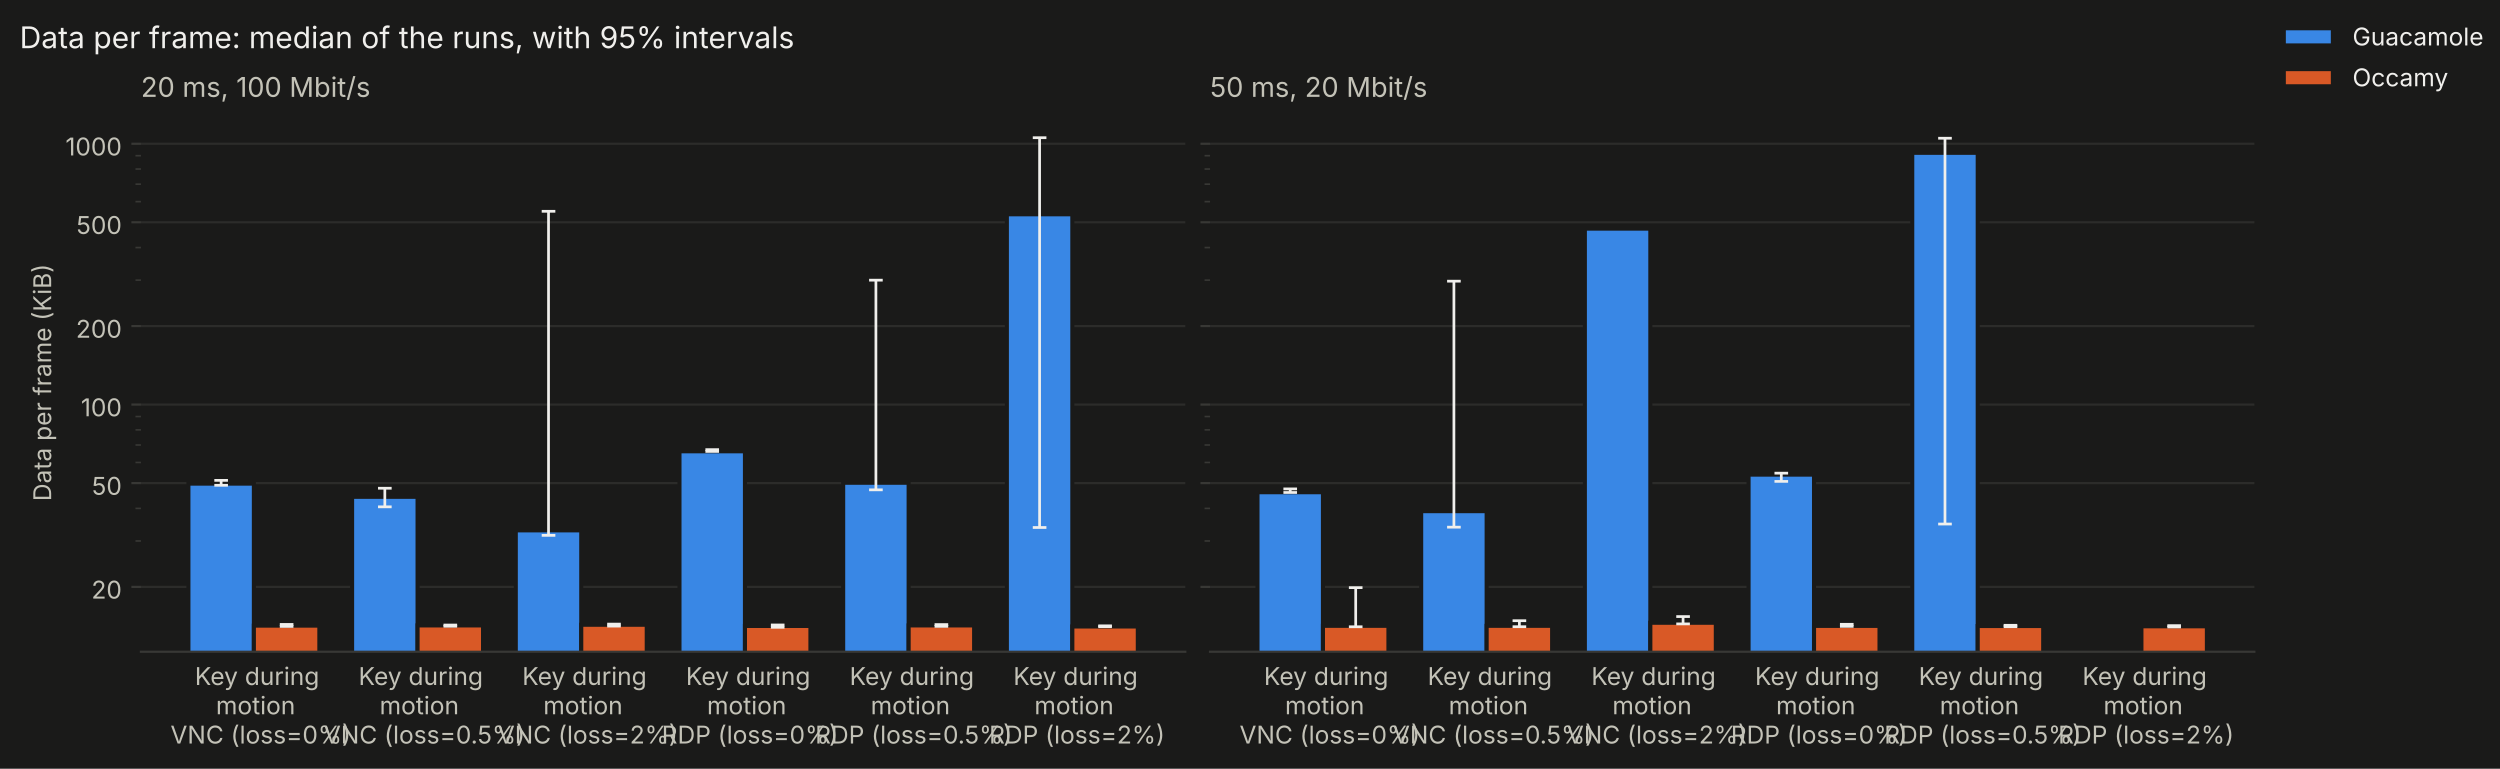
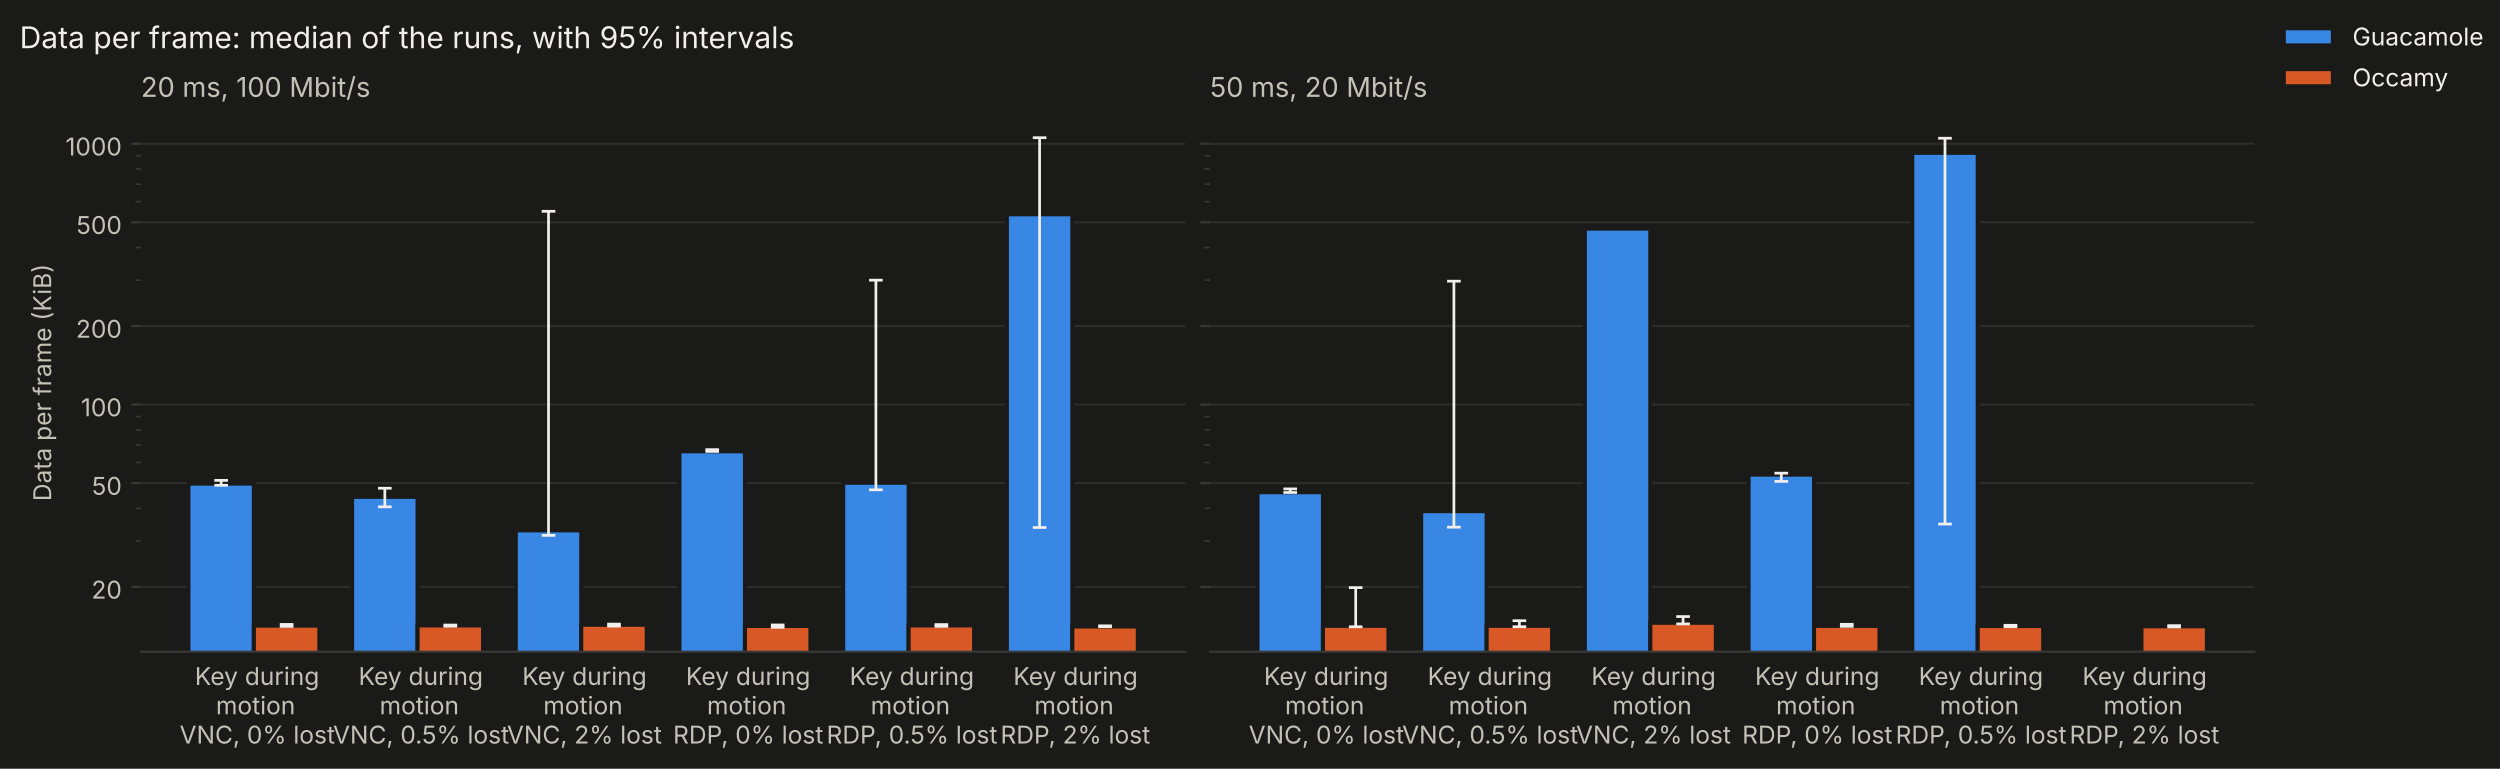
<svg xmlns="http://www.w3.org/2000/svg" xmlns:xlink="http://www.w3.org/1999/xlink" width="917.1pt" height="282pt" viewBox="0 0 917.1 282" version="1.1">
  <defs>
    <style type="text/css">*{stroke-linejoin: round; stroke-linecap: butt}</style>
  </defs>
  <g id="figure_1">
    <g id="patch_1">
      <path d="M 0 282  L 917.1 282  L 917.1 0  L 0 0  z " style="fill: #1a1a19" />
    </g>
    <g id="axes_1">
      <g id="patch_2">
        <path d="M 51.699 239.089  L 434.808 239.089  L 434.808 41.535  L 51.699 41.535  z " style="fill: #1a1a19" />
      </g>
      <g id="matplotlib.axis_1">
        <g id="xtick_1">
          <g id="line2d_1" />
          <g id="text_1">
            <text style="font-size: 9px; font-family: 'Inter', 'Helvetica Neue', 'Arial', 'DejaVu Sans', sans-serif; fill: #c3c2b7" transform="translate(71.46072 251.2825)">Key during</text>
            <text style="font-size: 9px; font-family: 'Inter', 'Helvetica Neue', 'Arial', 'DejaVu Sans', sans-serif; fill: #c3c2b7" transform="translate(79.20916 262.0195)">motion</text>
-             <text style="font-size: 9px; font-family: 'Inter', 'Helvetica Neue', 'Arial', 'DejaVu Sans', sans-serif; fill: #c3c2b7" transform="translate(62.51838 272.7565)">VNC (loss=0%)</text>
+             <text style="font-size: 9px; font-family: 'Inter', 'Helvetica Neue', 'Arial', 'DejaVu Sans', sans-serif; fill: #c3c2b7" transform="translate(65.88072 272.7565)">VNC, 0% lost</text>
          </g>
        </g>
        <g id="xtick_2">
          <g id="line2d_2" />
          <g id="text_2">
            <text style="font-size: 9px; font-family: 'Inter', 'Helvetica Neue', 'Arial', 'DejaVu Sans', sans-serif; fill: #c3c2b7" transform="translate(131.5092 251.2825)">Key during</text>
            <text style="font-size: 9px; font-family: 'Inter', 'Helvetica Neue', 'Arial', 'DejaVu Sans', sans-serif; fill: #c3c2b7" transform="translate(139.2576 262.0195)">motion</text>
-             <text style="font-size: 9px; font-family: 'Inter', 'Helvetica Neue', 'Arial', 'DejaVu Sans', sans-serif; fill: #c3c2b7" transform="translate(118.8143 272.7565)">VNC (loss=0.5%)</text>
+             <text style="font-size: 9px; font-family: 'Inter', 'Helvetica Neue', 'Arial', 'DejaVu Sans', sans-serif; fill: #c3c2b7" transform="translate(122.1766 272.7565)">VNC, 0.5% lost</text>
          </g>
        </g>
        <g id="xtick_3">
          <g id="line2d_3" />
          <g id="text_3">
            <text style="font-size: 9px; font-family: 'Inter', 'Helvetica Neue', 'Arial', 'DejaVu Sans', sans-serif; fill: #c3c2b7" transform="translate(191.5577 251.2825)">Key during</text>
            <text style="font-size: 9px; font-family: 'Inter', 'Helvetica Neue', 'Arial', 'DejaVu Sans', sans-serif; fill: #c3c2b7" transform="translate(199.3061 262.0195)">motion</text>
-             <text style="font-size: 9px; font-family: 'Inter', 'Helvetica Neue', 'Arial', 'DejaVu Sans', sans-serif; fill: #c3c2b7" transform="translate(182.6153 272.7565)">VNC (loss=2%)</text>
+             <text style="font-size: 9px; font-family: 'Inter', 'Helvetica Neue', 'Arial', 'DejaVu Sans', sans-serif; fill: #c3c2b7" transform="translate(185.9777 272.7565)">VNC, 2% lost</text>
          </g>
        </g>
        <g id="xtick_4">
          <g id="line2d_4" />
          <g id="text_4">
            <text style="font-size: 9px; font-family: 'Inter', 'Helvetica Neue', 'Arial', 'DejaVu Sans', sans-serif; fill: #c3c2b7" transform="translate(251.6062 251.2825)">Key during</text>
            <text style="font-size: 9px; font-family: 'Inter', 'Helvetica Neue', 'Arial', 'DejaVu Sans', sans-serif; fill: #c3c2b7" transform="translate(259.3546 262.0195)">motion</text>
-             <text style="font-size: 9px; font-family: 'Inter', 'Helvetica Neue', 'Arial', 'DejaVu Sans', sans-serif; fill: #c3c2b7" transform="translate(242.7447 272.7565)">RDP (loss=0%)</text>
+             <text style="font-size: 9px; font-family: 'Inter', 'Helvetica Neue', 'Arial', 'DejaVu Sans', sans-serif; fill: #c3c2b7" transform="translate(246.9128 272.7565)">RDP, 0% lost</text>
          </g>
        </g>
        <g id="xtick_5">
          <g id="line2d_5" />
          <g id="text_5">
            <text style="font-size: 9px; font-family: 'Inter', 'Helvetica Neue', 'Arial', 'DejaVu Sans', sans-serif; fill: #c3c2b7" transform="translate(311.6546 251.2825)">Key during</text>
            <text style="font-size: 9px; font-family: 'Inter', 'Helvetica Neue', 'Arial', 'DejaVu Sans', sans-serif; fill: #c3c2b7" transform="translate(319.4031 262.0195)">motion</text>
-             <text style="font-size: 9px; font-family: 'Inter', 'Helvetica Neue', 'Arial', 'DejaVu Sans', sans-serif; fill: #c3c2b7" transform="translate(299.0406 272.7565)">RDP (loss=0.5%)</text>
+             <text style="font-size: 9px; font-family: 'Inter', 'Helvetica Neue', 'Arial', 'DejaVu Sans', sans-serif; fill: #c3c2b7" transform="translate(303.2087 272.7565)">RDP, 0.5% lost</text>
          </g>
        </g>
        <g id="xtick_6">
          <g id="line2d_6" />
          <g id="text_6">
            <text style="font-size: 9px; font-family: 'Inter', 'Helvetica Neue', 'Arial', 'DejaVu Sans', sans-serif; fill: #c3c2b7" transform="translate(371.7031 251.2825)">Key during</text>
            <text style="font-size: 9px; font-family: 'Inter', 'Helvetica Neue', 'Arial', 'DejaVu Sans', sans-serif; fill: #c3c2b7" transform="translate(379.4516 262.0195)">motion</text>
-             <text style="font-size: 9px; font-family: 'Inter', 'Helvetica Neue', 'Arial', 'DejaVu Sans', sans-serif; fill: #c3c2b7" transform="translate(362.8416 272.7565)">RDP (loss=2%)</text>
+             <text style="font-size: 9px; font-family: 'Inter', 'Helvetica Neue', 'Arial', 'DejaVu Sans', sans-serif; fill: #c3c2b7" transform="translate(367.0098 272.7565)">RDP, 2% lost</text>
          </g>
        </g>
      </g>
      <g id="matplotlib.axis_2">
        <g id="ytick_1">
          <g id="line2d_7">
            <path d="M 51.699 215.3  L 434.808 215.3  " clip-path="url(#p86ea002fb1)" style="fill: none; stroke: #2c2c2a; stroke-width: 0.8; stroke-linecap: square" />
          </g>
          <g id="line2d_8">
            <defs>
              <path id="mb82513c210" d="M 0 0  L -3.5 0  " style="stroke: #383835; stroke-width: 0.8" />
            </defs>
            <g>
              <use xlink:href="#mb82513c210" x="51.699" y="215.3" style="fill: #383835; stroke: #383835; stroke-width: 0.8" />
            </g>
          </g>
          <g id="text_7">
            <text style="font-size: 9px; font-family: 'Inter', 'Helvetica Neue', 'Arial', 'DejaVu Sans', sans-serif; text-anchor: end; fill: #c3c2b7" x="44.699" y="219.584" transform="rotate(-0 44.69899 219.5842)">20</text>
          </g>
        </g>
        <g id="ytick_2">
          <g id="line2d_9">
            <path d="M 51.699 177.223  L 434.808 177.223  " clip-path="url(#p86ea002fb1)" style="fill: none; stroke: #2c2c2a; stroke-width: 0.8; stroke-linecap: square" />
          </g>
          <g id="line2d_10">
            <g>
              <use xlink:href="#mb82513c210" x="51.699" y="177.223" style="fill: #383835; stroke: #383835; stroke-width: 0.8" />
            </g>
          </g>
          <g id="text_8">
            <text style="font-size: 9px; font-family: 'Inter', 'Helvetica Neue', 'Arial', 'DejaVu Sans', sans-serif; text-anchor: end; fill: #c3c2b7" x="44.699" y="181.507" transform="rotate(-0 44.69899 181.5073)">50</text>
          </g>
        </g>
        <g id="ytick_3">
          <g id="line2d_11">
            <path d="M 51.699 148.419  L 434.808 148.419  " clip-path="url(#p86ea002fb1)" style="fill: none; stroke: #2c2c2a; stroke-width: 0.8; stroke-linecap: square" />
          </g>
          <g id="line2d_12">
            <g>
              <use xlink:href="#mb82513c210" x="51.699" y="148.419" style="fill: #383835; stroke: #383835; stroke-width: 0.8" />
            </g>
          </g>
          <g id="text_9">
            <text style="font-size: 9px; font-family: 'Inter', 'Helvetica Neue', 'Arial', 'DejaVu Sans', sans-serif; text-anchor: end; fill: #c3c2b7" x="44.699" y="152.703" transform="rotate(-0 44.69899 152.7032)">100</text>
          </g>
        </g>
        <g id="ytick_4">
          <g id="line2d_13">
            <path d="M 51.699 119.615  L 434.808 119.615  " clip-path="url(#p86ea002fb1)" style="fill: none; stroke: #2c2c2a; stroke-width: 0.8; stroke-linecap: square" />
          </g>
          <g id="line2d_14">
            <g>
              <use xlink:href="#mb82513c210" x="51.699" y="119.615" style="fill: #383835; stroke: #383835; stroke-width: 0.8" />
            </g>
          </g>
          <g id="text_10">
            <text style="font-size: 9px; font-family: 'Inter', 'Helvetica Neue', 'Arial', 'DejaVu Sans', sans-serif; text-anchor: end; fill: #c3c2b7" x="44.699" y="123.899" transform="rotate(-0 44.69899 123.8991)">200</text>
          </g>
        </g>
        <g id="ytick_5">
          <g id="line2d_15">
            <path d="M 51.699 81.538  L 434.808 81.538  " clip-path="url(#p86ea002fb1)" style="fill: none; stroke: #2c2c2a; stroke-width: 0.8; stroke-linecap: square" />
          </g>
          <g id="line2d_16">
            <g>
              <use xlink:href="#mb82513c210" x="51.699" y="81.538" style="fill: #383835; stroke: #383835; stroke-width: 0.8" />
            </g>
          </g>
          <g id="text_11">
            <text style="font-size: 9px; font-family: 'Inter', 'Helvetica Neue', 'Arial', 'DejaVu Sans', sans-serif; text-anchor: end; fill: #c3c2b7" x="44.699" y="85.822" transform="rotate(-0 44.69899 85.82216)">500</text>
          </g>
        </g>
        <g id="ytick_6">
          <g id="line2d_17">
            <path d="M 51.699 52.734  L 434.808 52.734  " clip-path="url(#p86ea002fb1)" style="fill: none; stroke: #2c2c2a; stroke-width: 0.8; stroke-linecap: square" />
          </g>
          <g id="line2d_18">
            <g>
              <use xlink:href="#mb82513c210" x="51.699" y="52.734" style="fill: #383835; stroke: #383835; stroke-width: 0.8" />
            </g>
          </g>
          <g id="text_12">
            <text style="font-size: 9px; font-family: 'Inter', 'Helvetica Neue', 'Arial', 'DejaVu Sans', sans-serif; text-anchor: end; fill: #c3c2b7" x="44.699" y="57.018" transform="rotate(-0 44.69899 57.01807)">1000</text>
          </g>
        </g>
        <g id="ytick_7">
          <g id="line2d_19">
            <defs>
              <path id="m2cc0cc6523" d="M 0 0  L -2 0  " style="stroke: #383835; stroke-width: 0.6" />
            </defs>
            <g>
              <use xlink:href="#m2cc0cc6523" x="51.699" y="198.451" style="fill: #383835; stroke: #383835; stroke-width: 0.6" />
            </g>
          </g>
        </g>
        <g id="ytick_8">
          <g id="line2d_20">
            <g>
              <use xlink:href="#m2cc0cc6523" x="51.699" y="186.496" style="fill: #383835; stroke: #383835; stroke-width: 0.6" />
            </g>
          </g>
        </g>
        <g id="ytick_9">
          <g id="line2d_21">
            <g>
              <use xlink:href="#m2cc0cc6523" x="51.699" y="169.647" style="fill: #383835; stroke: #383835; stroke-width: 0.6" />
            </g>
          </g>
        </g>
        <g id="ytick_10">
          <g id="line2d_22">
            <g>
              <use xlink:href="#m2cc0cc6523" x="51.699" y="163.241" style="fill: #383835; stroke: #383835; stroke-width: 0.6" />
            </g>
          </g>
        </g>
        <g id="ytick_11">
          <g id="line2d_23">
            <g>
              <use xlink:href="#m2cc0cc6523" x="51.699" y="157.692" style="fill: #383835; stroke: #383835; stroke-width: 0.6" />
            </g>
          </g>
        </g>
        <g id="ytick_12">
          <g id="line2d_24">
            <g>
              <use xlink:href="#m2cc0cc6523" x="51.699" y="152.797" style="fill: #383835; stroke: #383835; stroke-width: 0.6" />
            </g>
          </g>
        </g>
        <g id="ytick_13">
          <g id="line2d_25">
            <g>
              <use xlink:href="#m2cc0cc6523" x="51.699" y="102.766" style="fill: #383835; stroke: #383835; stroke-width: 0.6" />
            </g>
          </g>
        </g>
        <g id="ytick_14">
          <g id="line2d_26">
            <g>
              <use xlink:href="#m2cc0cc6523" x="51.699" y="90.811" style="fill: #383835; stroke: #383835; stroke-width: 0.6" />
            </g>
          </g>
        </g>
        <g id="ytick_15">
          <g id="line2d_27">
            <g>
              <use xlink:href="#m2cc0cc6523" x="51.699" y="73.962" style="fill: #383835; stroke: #383835; stroke-width: 0.6" />
            </g>
          </g>
        </g>
        <g id="ytick_16">
          <g id="line2d_28">
            <g>
              <use xlink:href="#m2cc0cc6523" x="51.699" y="67.556" style="fill: #383835; stroke: #383835; stroke-width: 0.6" />
            </g>
          </g>
        </g>
        <g id="ytick_17">
          <g id="line2d_29">
            <g>
              <use xlink:href="#m2cc0cc6523" x="51.699" y="62.007" style="fill: #383835; stroke: #383835; stroke-width: 0.6" />
            </g>
          </g>
        </g>
        <g id="ytick_18">
          <g id="line2d_30">
            <g>
              <use xlink:href="#m2cc0cc6523" x="51.699" y="57.112" style="fill: #383835; stroke: #383835; stroke-width: 0.6" />
            </g>
          </g>
        </g>
        <g id="text_13">
          <text style="font-size: 9px; font-family: 'Inter', 'Helvetica Neue', 'Arial', 'DejaVu Sans', sans-serif; text-anchor: middle; fill: #c3c2b7" x="18.768" y="140.312" transform="rotate(-90 18.76824 140.312)">Data per frame (KiB)</text>
        </g>
      </g>
      <g id="patch_3">
        <path d="M 69.113 96024.889  L 93.132 96024.889  L 93.132 177.422  L 69.113 177.422  z " clip-path="url(#p86ea002fb1)" style="fill: #3987e5; stroke: #1a1a19; stroke-width: 1.5; stroke-linejoin: miter" />
      </g>
      <g id="patch_4">
        <path d="M 129.162 96024.889  L 153.181 96024.889  L 153.181 182.267  L 129.162 182.267  z " clip-path="url(#p86ea002fb1)" style="fill: #3987e5; stroke: #1a1a19; stroke-width: 1.5; stroke-linejoin: miter" />
      </g>
      <g id="patch_5">
        <path d="M 189.21 96024.889  L 213.229 96024.889  L 213.229 194.561  L 189.21 194.561  z " clip-path="url(#p86ea002fb1)" style="fill: #3987e5; stroke: #1a1a19; stroke-width: 1.5; stroke-linejoin: miter" />
      </g>
      <g id="patch_6">
        <path d="M 249.258 96024.889  L 273.278 96024.889  L 273.278 165.556  L 249.258 165.556  z " clip-path="url(#p86ea002fb1)" style="fill: #3987e5; stroke: #1a1a19; stroke-width: 1.5; stroke-linejoin: miter" />
      </g>
      <g id="patch_7">
        <path d="M 309.307 96024.889  L 333.326 96024.889  L 333.326 177.101  L 309.307 177.101  z " clip-path="url(#p86ea002fb1)" style="fill: #3987e5; stroke: #1a1a19; stroke-width: 1.5; stroke-linejoin: miter" />
      </g>
      <g id="patch_8">
        <path d="M 369.355 96024.889  L 393.375 96024.889  L 393.375 78.603  L 369.355 78.603  z " clip-path="url(#p86ea002fb1)" style="fill: #3987e5; stroke: #1a1a19; stroke-width: 1.5; stroke-linejoin: miter" />
      </g>
      <g id="patch_9">
        <path d="M 93.132 96024.889  L 117.152 96024.889  L 117.152 229.513  L 93.132 229.513  z " clip-path="url(#p86ea002fb1)" style="fill: #d95926; stroke: #1a1a19; stroke-width: 1.5; stroke-linejoin: miter" />
      </g>
      <g id="patch_10">
        <path d="M 153.181 96024.889  L 177.2 96024.889  L 177.2 229.42  L 153.181 229.42  z " clip-path="url(#p86ea002fb1)" style="fill: #d95926; stroke: #1a1a19; stroke-width: 1.5; stroke-linejoin: miter" />
      </g>
      <g id="patch_11">
        <path d="M 213.229 96024.889  L 237.249 96024.889  L 237.249 229.198  L 213.229 229.198  z " clip-path="url(#p86ea002fb1)" style="fill: #d95926; stroke: #1a1a19; stroke-width: 1.5; stroke-linejoin: miter" />
      </g>
      <g id="patch_12">
        <path d="M 273.278 96024.889  L 297.297 96024.889  L 297.297 229.636  L 273.278 229.636  z " clip-path="url(#p86ea002fb1)" style="fill: #d95926; stroke: #1a1a19; stroke-width: 1.5; stroke-linejoin: miter" />
      </g>
      <g id="patch_13">
        <path d="M 333.326 96024.889  L 357.346 96024.889  L 357.346 229.429  L 333.326 229.429  z " clip-path="url(#p86ea002fb1)" style="fill: #d95926; stroke: #1a1a19; stroke-width: 1.5; stroke-linejoin: miter" />
      </g>
      <g id="patch_14">
        <path d="M 393.375 96024.889  L 417.394 96024.889  L 417.394 229.809  L 393.375 229.809  z " clip-path="url(#p86ea002fb1)" style="fill: #d95926; stroke: #1a1a19; stroke-width: 1.5; stroke-linejoin: miter" />
      </g>
      <g id="LineCollection_1">
        <path d="M 81.123 178.038  L 81.123 176.228  " clip-path="url(#p86ea002fb1)" style="fill: none; stroke: #f0efec" />
        <path d="M 141.171 185.923  L 141.171 179.094  " clip-path="url(#p86ea002fb1)" style="fill: none; stroke: #f0efec" />
        <path d="M 201.22 196.391  L 201.22 77.507  " clip-path="url(#p86ea002fb1)" style="fill: none; stroke: #f0efec" />
        <path d="M 261.268 165.617  L 261.268 164.937  " clip-path="url(#p86ea002fb1)" style="fill: none; stroke: #f0efec" />
        <path d="M 321.317 179.682  L 321.317 102.766  " clip-path="url(#p86ea002fb1)" style="fill: none; stroke: #f0efec" />
        <path d="M 381.365 193.5  L 381.365 50.515  " clip-path="url(#p86ea002fb1)" style="fill: none; stroke: #f0efec" />
      </g>
      <g id="line2d_31">
        <defs>
          <path id="mac22d4be6f" d="M 2.5 0  L -2.5 -0  " style="stroke: #f0efec" />
        </defs>
        <g clip-path="url(#p86ea002fb1)">
          <use xlink:href="#mac22d4be6f" x="81.123" y="178.038" style="fill: #1f77b4; stroke: #f0efec" />
          <use xlink:href="#mac22d4be6f" x="141.171" y="185.923" style="fill: #1f77b4; stroke: #f0efec" />
          <use xlink:href="#mac22d4be6f" x="201.22" y="196.391" style="fill: #1f77b4; stroke: #f0efec" />
          <use xlink:href="#mac22d4be6f" x="261.268" y="165.617" style="fill: #1f77b4; stroke: #f0efec" />
          <use xlink:href="#mac22d4be6f" x="321.317" y="179.682" style="fill: #1f77b4; stroke: #f0efec" />
          <use xlink:href="#mac22d4be6f" x="381.365" y="193.5" style="fill: #1f77b4; stroke: #f0efec" />
        </g>
      </g>
      <g id="line2d_32">
        <g clip-path="url(#p86ea002fb1)">
          <use xlink:href="#mac22d4be6f" x="81.123" y="176.228" style="fill: #1f77b4; stroke: #f0efec" />
          <use xlink:href="#mac22d4be6f" x="141.171" y="179.094" style="fill: #1f77b4; stroke: #f0efec" />
          <use xlink:href="#mac22d4be6f" x="201.22" y="77.507" style="fill: #1f77b4; stroke: #f0efec" />
          <use xlink:href="#mac22d4be6f" x="261.268" y="164.937" style="fill: #1f77b4; stroke: #f0efec" />
          <use xlink:href="#mac22d4be6f" x="321.317" y="102.766" style="fill: #1f77b4; stroke: #f0efec" />
          <use xlink:href="#mac22d4be6f" x="381.365" y="50.515" style="fill: #1f77b4; stroke: #f0efec" />
        </g>
      </g>
      <g id="LineCollection_2">
        <path d="M 105.142 229.806  L 105.142 229.071  " clip-path="url(#p86ea002fb1)" style="fill: none; stroke: #f0efec" />
        <path d="M 165.191 229.719  L 165.191 229.277  " clip-path="url(#p86ea002fb1)" style="fill: none; stroke: #f0efec" />
        <path d="M 225.239 229.686  L 225.239 228.951  " clip-path="url(#p86ea002fb1)" style="fill: none; stroke: #f0efec" />
        <path d="M 285.288 230.109  L 285.288 229.269  " clip-path="url(#p86ea002fb1)" style="fill: none; stroke: #f0efec" />
        <path d="M 345.336 229.772  L 345.336 229.112  " clip-path="url(#p86ea002fb1)" style="fill: none; stroke: #f0efec" />
        <path d="M 405.385 229.889  L 405.385 229.588  " clip-path="url(#p86ea002fb1)" style="fill: none; stroke: #f0efec" />
      </g>
      <g id="line2d_33">
        <g clip-path="url(#p86ea002fb1)">
          <use xlink:href="#mac22d4be6f" x="105.142" y="229.806" style="fill: #1f77b4; stroke: #f0efec" />
          <use xlink:href="#mac22d4be6f" x="165.191" y="229.719" style="fill: #1f77b4; stroke: #f0efec" />
          <use xlink:href="#mac22d4be6f" x="225.239" y="229.686" style="fill: #1f77b4; stroke: #f0efec" />
          <use xlink:href="#mac22d4be6f" x="285.288" y="230.109" style="fill: #1f77b4; stroke: #f0efec" />
          <use xlink:href="#mac22d4be6f" x="345.336" y="229.772" style="fill: #1f77b4; stroke: #f0efec" />
          <use xlink:href="#mac22d4be6f" x="405.385" y="229.889" style="fill: #1f77b4; stroke: #f0efec" />
        </g>
      </g>
      <g id="line2d_34">
        <g clip-path="url(#p86ea002fb1)">
          <use xlink:href="#mac22d4be6f" x="105.142" y="229.071" style="fill: #1f77b4; stroke: #f0efec" />
          <use xlink:href="#mac22d4be6f" x="165.191" y="229.277" style="fill: #1f77b4; stroke: #f0efec" />
          <use xlink:href="#mac22d4be6f" x="225.239" y="228.951" style="fill: #1f77b4; stroke: #f0efec" />
          <use xlink:href="#mac22d4be6f" x="285.288" y="229.269" style="fill: #1f77b4; stroke: #f0efec" />
          <use xlink:href="#mac22d4be6f" x="345.336" y="229.112" style="fill: #1f77b4; stroke: #f0efec" />
          <use xlink:href="#mac22d4be6f" x="405.385" y="229.588" style="fill: #1f77b4; stroke: #f0efec" />
        </g>
      </g>
      <g id="patch_15">
        <path d="M 51.699 239.089  L 434.808 239.089  " style="fill: none; stroke: #383835; stroke-width: 0.8; stroke-linejoin: miter; stroke-linecap: square" />
      </g>
      <g id="text_14">
        <text style="font-size: 10px; font-family: 'Inter', 'Helvetica Neue', 'Arial', 'DejaVu Sans', sans-serif; text-anchor: start; fill: #c3c2b7" x="51.699" y="35.535" transform="rotate(-0 51.69899 35.53548)">20 ms, 100 Mbit/s</text>
      </g>
    </g>
    <g id="axes_2">
      <g id="patch_16">
        <path d="M 443.88 239.089  L 826.99 239.089  L 826.99 41.535  L 443.88 41.535  z " style="fill: #1a1a19" />
      </g>
      <g id="matplotlib.axis_3">
        <g id="xtick_7">
          <g id="line2d_35" />
          <g id="text_15">
            <text style="font-size: 9px; font-family: 'Inter', 'Helvetica Neue', 'Arial', 'DejaVu Sans', sans-serif; fill: #c3c2b7" transform="translate(463.642 251.2825)">Key during</text>
            <text style="font-size: 9px; font-family: 'Inter', 'Helvetica Neue', 'Arial', 'DejaVu Sans', sans-serif; fill: #c3c2b7" transform="translate(471.3905 262.0195)">motion</text>
-             <text style="font-size: 9px; font-family: 'Inter', 'Helvetica Neue', 'Arial', 'DejaVu Sans', sans-serif; fill: #c3c2b7" transform="translate(454.6997 272.7565)">VNC (loss=0%)</text>
+             <text style="font-size: 9px; font-family: 'Inter', 'Helvetica Neue', 'Arial', 'DejaVu Sans', sans-serif; fill: #c3c2b7" transform="translate(458.062 272.7565)">VNC, 0% lost</text>
          </g>
        </g>
        <g id="xtick_8">
          <g id="line2d_36" />
          <g id="text_16">
            <text style="font-size: 9px; font-family: 'Inter', 'Helvetica Neue', 'Arial', 'DejaVu Sans', sans-serif; fill: #c3c2b7" transform="translate(523.6905 251.2825)">Key during</text>
            <text style="font-size: 9px; font-family: 'Inter', 'Helvetica Neue', 'Arial', 'DejaVu Sans', sans-serif; fill: #c3c2b7" transform="translate(531.4389 262.0195)">motion</text>
-             <text style="font-size: 9px; font-family: 'Inter', 'Helvetica Neue', 'Arial', 'DejaVu Sans', sans-serif; fill: #c3c2b7" transform="translate(510.9956 272.7565)">VNC (loss=0.5%)</text>
+             <text style="font-size: 9px; font-family: 'Inter', 'Helvetica Neue', 'Arial', 'DejaVu Sans', sans-serif; fill: #c3c2b7" transform="translate(514.3579 272.7565)">VNC, 0.5% lost</text>
          </g>
        </g>
        <g id="xtick_9">
          <g id="line2d_37" />
          <g id="text_17">
            <text style="font-size: 9px; font-family: 'Inter', 'Helvetica Neue', 'Arial', 'DejaVu Sans', sans-serif; fill: #c3c2b7" transform="translate(583.739 251.2825)">Key during</text>
            <text style="font-size: 9px; font-family: 'Inter', 'Helvetica Neue', 'Arial', 'DejaVu Sans', sans-serif; fill: #c3c2b7" transform="translate(591.4874 262.0195)">motion</text>
-             <text style="font-size: 9px; font-family: 'Inter', 'Helvetica Neue', 'Arial', 'DejaVu Sans', sans-serif; fill: #c3c2b7" transform="translate(574.7966 272.7565)">VNC (loss=2%)</text>
+             <text style="font-size: 9px; font-family: 'Inter', 'Helvetica Neue', 'Arial', 'DejaVu Sans', sans-serif; fill: #c3c2b7" transform="translate(578.159 272.7565)">VNC, 2% lost</text>
          </g>
        </g>
        <g id="xtick_10">
          <g id="line2d_38" />
          <g id="text_18">
            <text style="font-size: 9px; font-family: 'Inter', 'Helvetica Neue', 'Arial', 'DejaVu Sans', sans-serif; fill: #c3c2b7" transform="translate(643.7875 251.2825)">Key during</text>
            <text style="font-size: 9px; font-family: 'Inter', 'Helvetica Neue', 'Arial', 'DejaVu Sans', sans-serif; fill: #c3c2b7" transform="translate(651.5359 262.0195)">motion</text>
-             <text style="font-size: 9px; font-family: 'Inter', 'Helvetica Neue', 'Arial', 'DejaVu Sans', sans-serif; fill: #c3c2b7" transform="translate(634.926 272.7565)">RDP (loss=0%)</text>
+             <text style="font-size: 9px; font-family: 'Inter', 'Helvetica Neue', 'Arial', 'DejaVu Sans', sans-serif; fill: #c3c2b7" transform="translate(639.0941 272.7565)">RDP, 0% lost</text>
          </g>
        </g>
        <g id="xtick_11">
          <g id="line2d_39" />
          <g id="text_19">
            <text style="font-size: 9px; font-family: 'Inter', 'Helvetica Neue', 'Arial', 'DejaVu Sans', sans-serif; fill: #c3c2b7" transform="translate(703.8359 251.2825)">Key during</text>
            <text style="font-size: 9px; font-family: 'Inter', 'Helvetica Neue', 'Arial', 'DejaVu Sans', sans-serif; fill: #c3c2b7" transform="translate(711.5844 262.0195)">motion</text>
-             <text style="font-size: 9px; font-family: 'Inter', 'Helvetica Neue', 'Arial', 'DejaVu Sans', sans-serif; fill: #c3c2b7" transform="translate(691.2219 272.7565)">RDP (loss=0.5%)</text>
+             <text style="font-size: 9px; font-family: 'Inter', 'Helvetica Neue', 'Arial', 'DejaVu Sans', sans-serif; fill: #c3c2b7" transform="translate(695.39 272.7565)">RDP, 0.5% lost</text>
          </g>
        </g>
        <g id="xtick_12">
          <g id="line2d_40" />
          <g id="text_20">
            <text style="font-size: 9px; font-family: 'Inter', 'Helvetica Neue', 'Arial', 'DejaVu Sans', sans-serif; fill: #c3c2b7" transform="translate(763.8844 251.2825)">Key during</text>
            <text style="font-size: 9px; font-family: 'Inter', 'Helvetica Neue', 'Arial', 'DejaVu Sans', sans-serif; fill: #c3c2b7" transform="translate(771.6329 262.0195)">motion</text>
-             <text style="font-size: 9px; font-family: 'Inter', 'Helvetica Neue', 'Arial', 'DejaVu Sans', sans-serif; fill: #c3c2b7" transform="translate(755.0229 272.7565)">RDP (loss=2%)</text>
+             <text style="font-size: 9px; font-family: 'Inter', 'Helvetica Neue', 'Arial', 'DejaVu Sans', sans-serif; fill: #c3c2b7" transform="translate(759.1911 272.7565)">RDP, 2% lost</text>
          </g>
        </g>
      </g>
      <g id="matplotlib.axis_4">
        <g id="ytick_19">
          <g id="line2d_41">
            <path d="M 443.88 215.3  L 826.99 215.3  " clip-path="url(#pe1e264bcdd)" style="fill: none; stroke: #2c2c2a; stroke-width: 0.8; stroke-linecap: square" />
          </g>
          <g id="line2d_42">
            <g>
              <use xlink:href="#mb82513c210" x="443.88" y="215.3" style="fill: #383835; stroke: #383835; stroke-width: 0.8" />
            </g>
          </g>
        </g>
        <g id="ytick_20">
          <g id="line2d_43">
            <path d="M 443.88 177.223  L 826.99 177.223  " clip-path="url(#pe1e264bcdd)" style="fill: none; stroke: #2c2c2a; stroke-width: 0.8; stroke-linecap: square" />
          </g>
          <g id="line2d_44">
            <g>
              <use xlink:href="#mb82513c210" x="443.88" y="177.223" style="fill: #383835; stroke: #383835; stroke-width: 0.8" />
            </g>
          </g>
        </g>
        <g id="ytick_21">
          <g id="line2d_45">
            <path d="M 443.88 148.419  L 826.99 148.419  " clip-path="url(#pe1e264bcdd)" style="fill: none; stroke: #2c2c2a; stroke-width: 0.8; stroke-linecap: square" />
          </g>
          <g id="line2d_46">
            <g>
              <use xlink:href="#mb82513c210" x="443.88" y="148.419" style="fill: #383835; stroke: #383835; stroke-width: 0.8" />
            </g>
          </g>
        </g>
        <g id="ytick_22">
          <g id="line2d_47">
            <path d="M 443.88 119.615  L 826.99 119.615  " clip-path="url(#pe1e264bcdd)" style="fill: none; stroke: #2c2c2a; stroke-width: 0.8; stroke-linecap: square" />
          </g>
          <g id="line2d_48">
            <g>
              <use xlink:href="#mb82513c210" x="443.88" y="119.615" style="fill: #383835; stroke: #383835; stroke-width: 0.8" />
            </g>
          </g>
        </g>
        <g id="ytick_23">
          <g id="line2d_49">
            <path d="M 443.88 81.538  L 826.99 81.538  " clip-path="url(#pe1e264bcdd)" style="fill: none; stroke: #2c2c2a; stroke-width: 0.8; stroke-linecap: square" />
          </g>
          <g id="line2d_50">
            <g>
              <use xlink:href="#mb82513c210" x="443.88" y="81.538" style="fill: #383835; stroke: #383835; stroke-width: 0.8" />
            </g>
          </g>
        </g>
        <g id="ytick_24">
          <g id="line2d_51">
            <path d="M 443.88 52.734  L 826.99 52.734  " clip-path="url(#pe1e264bcdd)" style="fill: none; stroke: #2c2c2a; stroke-width: 0.8; stroke-linecap: square" />
          </g>
          <g id="line2d_52">
            <g>
              <use xlink:href="#mb82513c210" x="443.88" y="52.734" style="fill: #383835; stroke: #383835; stroke-width: 0.8" />
            </g>
          </g>
        </g>
        <g id="ytick_25">
          <g id="line2d_53">
            <g>
              <use xlink:href="#m2cc0cc6523" x="443.88" y="198.451" style="fill: #383835; stroke: #383835; stroke-width: 0.6" />
            </g>
          </g>
        </g>
        <g id="ytick_26">
          <g id="line2d_54">
            <g>
              <use xlink:href="#m2cc0cc6523" x="443.88" y="186.496" style="fill: #383835; stroke: #383835; stroke-width: 0.6" />
            </g>
          </g>
        </g>
        <g id="ytick_27">
          <g id="line2d_55">
            <g>
              <use xlink:href="#m2cc0cc6523" x="443.88" y="169.647" style="fill: #383835; stroke: #383835; stroke-width: 0.6" />
            </g>
          </g>
        </g>
        <g id="ytick_28">
          <g id="line2d_56">
            <g>
              <use xlink:href="#m2cc0cc6523" x="443.88" y="163.241" style="fill: #383835; stroke: #383835; stroke-width: 0.6" />
            </g>
          </g>
        </g>
        <g id="ytick_29">
          <g id="line2d_57">
            <g>
              <use xlink:href="#m2cc0cc6523" x="443.88" y="157.692" style="fill: #383835; stroke: #383835; stroke-width: 0.6" />
            </g>
          </g>
        </g>
        <g id="ytick_30">
          <g id="line2d_58">
            <g>
              <use xlink:href="#m2cc0cc6523" x="443.88" y="152.797" style="fill: #383835; stroke: #383835; stroke-width: 0.6" />
            </g>
          </g>
        </g>
        <g id="ytick_31">
          <g id="line2d_59">
            <g>
              <use xlink:href="#m2cc0cc6523" x="443.88" y="102.766" style="fill: #383835; stroke: #383835; stroke-width: 0.6" />
            </g>
          </g>
        </g>
        <g id="ytick_32">
          <g id="line2d_60">
            <g>
              <use xlink:href="#m2cc0cc6523" x="443.88" y="90.811" style="fill: #383835; stroke: #383835; stroke-width: 0.6" />
            </g>
          </g>
        </g>
        <g id="ytick_33">
          <g id="line2d_61">
            <g>
              <use xlink:href="#m2cc0cc6523" x="443.88" y="73.962" style="fill: #383835; stroke: #383835; stroke-width: 0.6" />
            </g>
          </g>
        </g>
        <g id="ytick_34">
          <g id="line2d_62">
            <g>
              <use xlink:href="#m2cc0cc6523" x="443.88" y="67.556" style="fill: #383835; stroke: #383835; stroke-width: 0.6" />
            </g>
          </g>
        </g>
        <g id="ytick_35">
          <g id="line2d_63">
            <g>
              <use xlink:href="#m2cc0cc6523" x="443.88" y="62.007" style="fill: #383835; stroke: #383835; stroke-width: 0.6" />
            </g>
          </g>
        </g>
        <g id="ytick_36">
          <g id="line2d_64">
            <g>
              <use xlink:href="#m2cc0cc6523" x="443.88" y="57.112" style="fill: #383835; stroke: #383835; stroke-width: 0.6" />
            </g>
          </g>
        </g>
      </g>
      <g id="patch_17">
        <path d="M 461.294 96024.889  L 485.314 96024.889  L 485.314 180.557  L 461.294 180.557  z " clip-path="url(#pe1e264bcdd)" style="fill: #3987e5; stroke: #1a1a19; stroke-width: 1.5; stroke-linejoin: miter" />
      </g>
      <g id="patch_18">
        <path d="M 521.343 96024.889  L 545.362 96024.889  L 545.362 187.518  L 521.343 187.518  z " clip-path="url(#pe1e264bcdd)" style="fill: #3987e5; stroke: #1a1a19; stroke-width: 1.5; stroke-linejoin: miter" />
      </g>
      <g id="patch_19">
        <path d="M 581.391 96024.889  L 605.411 96024.889  L 605.411 83.875  L 581.391 83.875  z " clip-path="url(#pe1e264bcdd)" style="fill: #3987e5; stroke: #1a1a19; stroke-width: 1.5; stroke-linejoin: miter" />
      </g>
      <g id="patch_20">
        <path d="M 641.44 96024.889  L 665.459 96024.889  L 665.459 174.12  L 641.44 174.12  z " clip-path="url(#pe1e264bcdd)" style="fill: #3987e5; stroke: #1a1a19; stroke-width: 1.5; stroke-linejoin: miter" />
      </g>
      <g id="patch_21">
        <path d="M 701.488 96024.889  L 725.508 96024.889  L 725.508 56.062  L 701.488 56.062  z " clip-path="url(#pe1e264bcdd)" style="fill: #3987e5; stroke: #1a1a19; stroke-width: 1.5; stroke-linejoin: miter" />
      </g>
      <g id="patch_22">
        <path clip-path="url(#pe1e264bcdd)" style="fill: #3987e5; stroke: #1a1a19; stroke-width: 1.5; stroke-linejoin: miter" />
      </g>
      <g id="patch_23">
        <path d="M 485.314 96024.889  L 509.333 96024.889  L 509.333 229.586  L 485.314 229.586  z " clip-path="url(#pe1e264bcdd)" style="fill: #d95926; stroke: #1a1a19; stroke-width: 1.5; stroke-linejoin: miter" />
      </g>
      <g id="patch_24">
        <path d="M 545.362 96024.889  L 569.382 96024.889  L 569.382 229.587  L 545.362 229.587  z " clip-path="url(#pe1e264bcdd)" style="fill: #d95926; stroke: #1a1a19; stroke-width: 1.5; stroke-linejoin: miter" />
      </g>
      <g id="patch_25">
        <path d="M 605.411 96024.889  L 629.43 96024.889  L 629.43 228.464  L 605.411 228.464  z " clip-path="url(#pe1e264bcdd)" style="fill: #d95926; stroke: #1a1a19; stroke-width: 1.5; stroke-linejoin: miter" />
      </g>
      <g id="patch_26">
        <path d="M 665.459 96024.889  L 689.479 96024.889  L 689.479 229.606  L 665.459 229.606  z " clip-path="url(#pe1e264bcdd)" style="fill: #d95926; stroke: #1a1a19; stroke-width: 1.5; stroke-linejoin: miter" />
      </g>
      <g id="patch_27">
        <path d="M 725.508 96024.889  L 749.527 96024.889  L 749.527 229.647  L 725.508 229.647  z " clip-path="url(#pe1e264bcdd)" style="fill: #d95926; stroke: #1a1a19; stroke-width: 1.5; stroke-linejoin: miter" />
      </g>
      <g id="patch_28">
        <path d="M 785.556 96024.889  L 809.576 96024.889  L 809.576 229.756  L 785.556 229.756  z " clip-path="url(#pe1e264bcdd)" style="fill: #d95926; stroke: #1a1a19; stroke-width: 1.5; stroke-linejoin: miter" />
      </g>
      <g id="LineCollection_3">
        <path d="M 473.304 180.675  L 473.304 179.352  " clip-path="url(#pe1e264bcdd)" style="fill: none; stroke: #f0efec" />
        <path d="M 533.353 193.382  L 533.353 103.133  " clip-path="url(#pe1e264bcdd)" style="fill: none; stroke: #f0efec" />
        <path d="M 653.449 176.596  L 653.449 173.587  " clip-path="url(#pe1e264bcdd)" style="fill: none; stroke: #f0efec" />
        <path d="M 713.498 192.229  L 713.498 50.702  " clip-path="url(#pe1e264bcdd)" style="fill: none; stroke: #f0efec" />
      </g>
      <g id="line2d_65">
        <g clip-path="url(#pe1e264bcdd)">
          <use xlink:href="#mac22d4be6f" x="473.304" y="180.675" style="fill: #1f77b4; stroke: #f0efec" />
          <use xlink:href="#mac22d4be6f" x="533.353" y="193.382" style="fill: #1f77b4; stroke: #f0efec" />
          <use xlink:href="#mac22d4be6f" x="653.449" y="176.596" style="fill: #1f77b4; stroke: #f0efec" />
          <use xlink:href="#mac22d4be6f" x="713.498" y="192.229" style="fill: #1f77b4; stroke: #f0efec" />
        </g>
      </g>
      <g id="line2d_66">
        <g clip-path="url(#pe1e264bcdd)">
          <use xlink:href="#mac22d4be6f" x="473.304" y="179.352" style="fill: #1f77b4; stroke: #f0efec" />
          <use xlink:href="#mac22d4be6f" x="533.353" y="103.133" style="fill: #1f77b4; stroke: #f0efec" />
          <use xlink:href="#mac22d4be6f" x="653.449" y="173.587" style="fill: #1f77b4; stroke: #f0efec" />
          <use xlink:href="#mac22d4be6f" x="713.498" y="50.702" style="fill: #1f77b4; stroke: #f0efec" />
        </g>
      </g>
      <g id="LineCollection_4">
        <path d="M 497.323 229.922  L 497.323 215.563  " clip-path="url(#pe1e264bcdd)" style="fill: none; stroke: #f0efec" />
        <path d="M 557.372 229.909  L 557.372 227.695  " clip-path="url(#pe1e264bcdd)" style="fill: none; stroke: #f0efec" />
        <path d="M 617.42 228.873  L 617.42 226.184  " clip-path="url(#pe1e264bcdd)" style="fill: none; stroke: #f0efec" />
        <path d="M 677.469 229.78  L 677.469 229.024  " clip-path="url(#pe1e264bcdd)" style="fill: none; stroke: #f0efec" />
        <path d="M 737.517 229.89  L 737.517 229.373  " clip-path="url(#pe1e264bcdd)" style="fill: none; stroke: #f0efec" />
        <path d="M 797.566 229.995  L 797.566 229.503  " clip-path="url(#pe1e264bcdd)" style="fill: none; stroke: #f0efec" />
      </g>
      <g id="line2d_67">
        <g clip-path="url(#pe1e264bcdd)">
          <use xlink:href="#mac22d4be6f" x="497.323" y="229.922" style="fill: #1f77b4; stroke: #f0efec" />
          <use xlink:href="#mac22d4be6f" x="557.372" y="229.909" style="fill: #1f77b4; stroke: #f0efec" />
          <use xlink:href="#mac22d4be6f" x="617.42" y="228.873" style="fill: #1f77b4; stroke: #f0efec" />
          <use xlink:href="#mac22d4be6f" x="677.469" y="229.78" style="fill: #1f77b4; stroke: #f0efec" />
          <use xlink:href="#mac22d4be6f" x="737.517" y="229.89" style="fill: #1f77b4; stroke: #f0efec" />
          <use xlink:href="#mac22d4be6f" x="797.566" y="229.995" style="fill: #1f77b4; stroke: #f0efec" />
        </g>
      </g>
      <g id="line2d_68">
        <g clip-path="url(#pe1e264bcdd)">
          <use xlink:href="#mac22d4be6f" x="497.323" y="215.563" style="fill: #1f77b4; stroke: #f0efec" />
          <use xlink:href="#mac22d4be6f" x="557.372" y="227.695" style="fill: #1f77b4; stroke: #f0efec" />
          <use xlink:href="#mac22d4be6f" x="617.42" y="226.184" style="fill: #1f77b4; stroke: #f0efec" />
          <use xlink:href="#mac22d4be6f" x="677.469" y="229.024" style="fill: #1f77b4; stroke: #f0efec" />
          <use xlink:href="#mac22d4be6f" x="737.517" y="229.373" style="fill: #1f77b4; stroke: #f0efec" />
          <use xlink:href="#mac22d4be6f" x="797.566" y="229.503" style="fill: #1f77b4; stroke: #f0efec" />
        </g>
      </g>
      <g id="patch_29">
        <path d="M 443.88 239.089  L 826.99 239.089  " style="fill: none; stroke: #383835; stroke-width: 0.8; stroke-linejoin: miter; stroke-linecap: square" />
      </g>
      <g id="text_21">
        <text style="font-size: 10px; font-family: 'Inter', 'Helvetica Neue', 'Arial', 'DejaVu Sans', sans-serif; text-anchor: start; fill: #c3c2b7" x="443.88" y="35.535" transform="rotate(-0 443.8803 35.53548)">50 ms, 20 Mbit/s</text>
      </g>
    </g>
    <g id="text_22">
      <text style="font-size: 11px; font-family: 'Inter', 'Helvetica Neue', 'Arial', 'DejaVu Sans', sans-serif; text-anchor: start; fill: #f0efec" x="7.2" y="17.672" transform="rotate(-0 7.2 17.672)">Data per frame: median of the runs, with 95% intervals</text>
    </g>
    <g id="legend_1">
      <g id="patch_30">
        <path d="M 837.79 16.668  L 855.79 16.668  L 855.79 10.368  L 837.79 10.368  z " style="fill: #3987e5; stroke: #1a1a19; stroke-width: 1.5; stroke-linejoin: miter" />
      </g>
      <g id="text_23">
        <text style="font-size: 9px; font-family: 'Inter', 'Helvetica Neue', 'Arial', 'DejaVu Sans', sans-serif; text-anchor: start; fill: #f0efec" x="862.99" y="16.668" transform="rotate(-0 862.9903 16.668)">Guacamole</text>
      </g>
      <g id="patch_31">
        <path d="M 837.79 31.653  L 855.79 31.653  L 855.79 25.353  L 837.79 25.353  z " style="fill: #d95926; stroke: #1a1a19; stroke-width: 1.5; stroke-linejoin: miter" />
      </g>
      <g id="text_24">
        <text style="font-size: 9px; font-family: 'Inter', 'Helvetica Neue', 'Arial', 'DejaVu Sans', sans-serif; text-anchor: start; fill: #f0efec" x="862.99" y="31.653" transform="rotate(-0 862.9903 31.653)">Occamy</text>
      </g>
    </g>
  </g>
  <defs>
    <clipPath id="p86ea002fb1">
      <rect x="51.699" y="41.535" width="383.109" height="197.553" />
    </clipPath>
    <clipPath id="pe1e264bcdd">
      <rect x="443.88" y="41.535" width="383.109" height="197.553" />
    </clipPath>
  </defs>
</svg>
